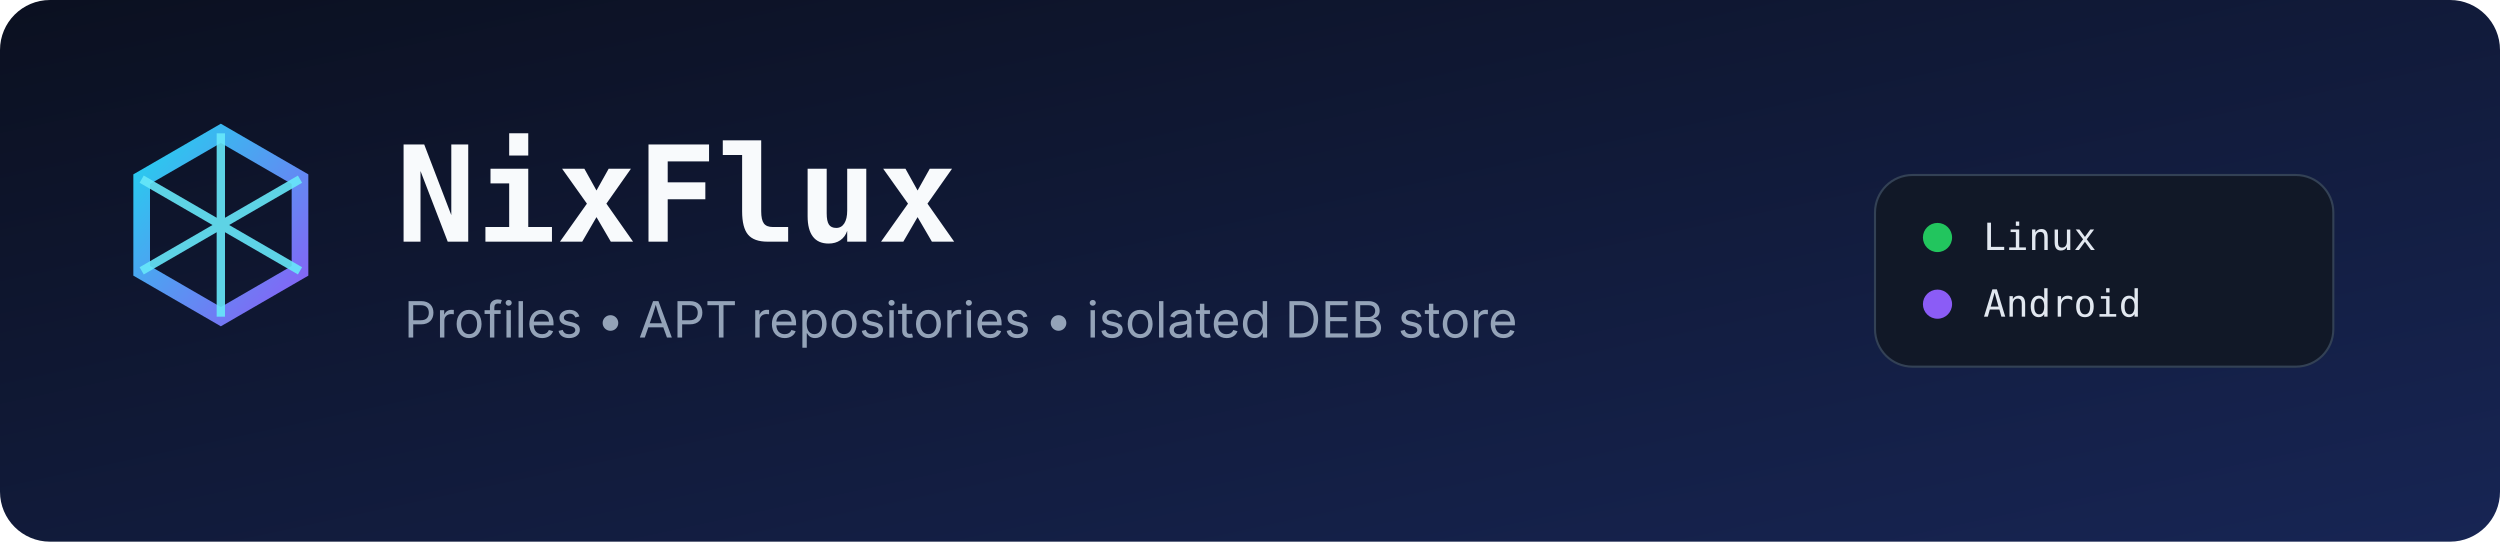
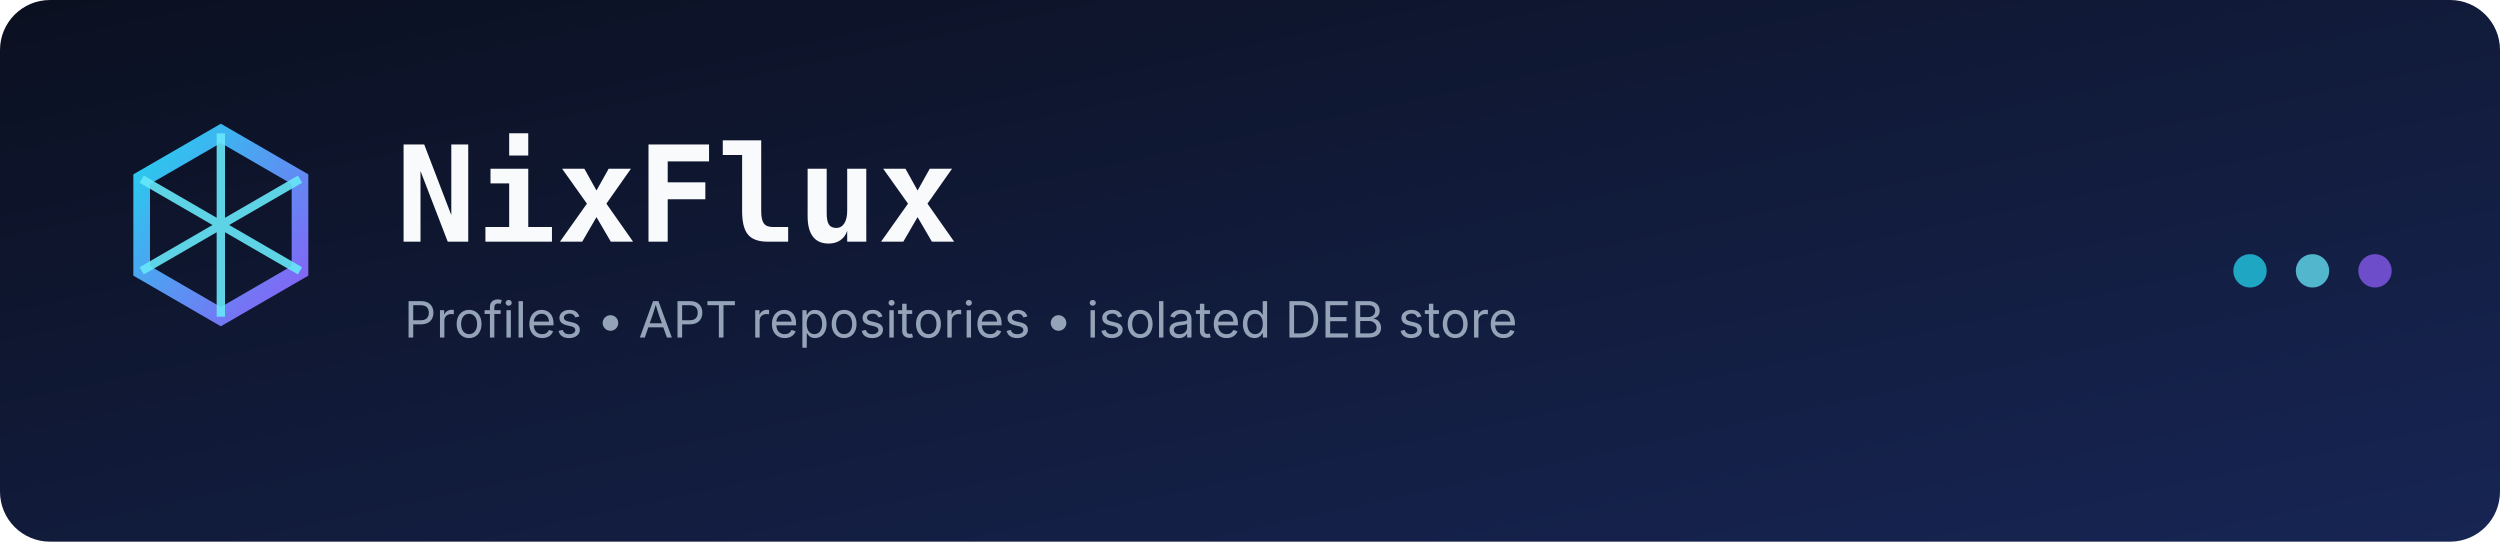
<svg xmlns="http://www.w3.org/2000/svg" width="1200" height="260" viewBox="0 0 1200 260">
  <defs>
    <linearGradient id="bg" x1="0" y1="0" x2="1" y2="1">
      <stop offset="0" stop-color="#0b1020" />
      <stop offset="1" stop-color="#172554" />
    </linearGradient>
    <linearGradient id="accent" x1="0" y1="0" x2="1" y2="1">
      <stop offset="0" stop-color="#22d3ee" />
      <stop offset="1" stop-color="#8b5cf6" />
    </linearGradient>
  </defs>
  <rect width="1200" height="260" rx="24" fill="url(#bg)" />
  <g transform="translate(70 42)">
    <path d="M36 22L74 44V88L36 110L-2 88V44Z" fill="none" stroke="url(#accent)" stroke-width="8" />
    <path d="M36 22V110M-2 44L74 88M74 44L-2 88" fill="none" stroke="#67e8f9" stroke-width="4" opacity=".9" />
  </g>
  <text x="190" y="116" fill="#f8fafc" font-family="ui-monospace,SFMono-Regular,Menlo,monospace" font-size="64" font-weight="700">NixFlux</text>
  <text x="194" y="162" fill="#94a3b8" font-family="system-ui,-apple-system,sans-serif" font-size="24">Profiles • APT repositories • isolated DEB store</text>
-   <g transform="translate(900 84)">
-     <rect width="220" height="92" rx="18" fill="#111827" stroke="#334155" />
-     <circle cx="30" cy="30" r="7" fill="#22c55e" />
-     <circle cx="30" cy="62" r="7" fill="#8b5cf6" />
-     <text x="52" y="36" fill="#e2e8f0" font-family="ui-monospace,monospace" font-size="18">Linux</text>
-     <text x="52" y="68" fill="#e2e8f0" font-family="ui-monospace,monospace" font-size="18">Android</text>
+   <g transform="translate(1080 130)" opacity="0.75">
+     <circle cx="0" cy="0" r="8" fill="#22d3ee" />
+     <circle cx="30" cy="0" r="8" fill="#67e8f9" />
+     <circle cx="60" cy="0" r="8" fill="#8b5cf6" />
  </g>
</svg>
